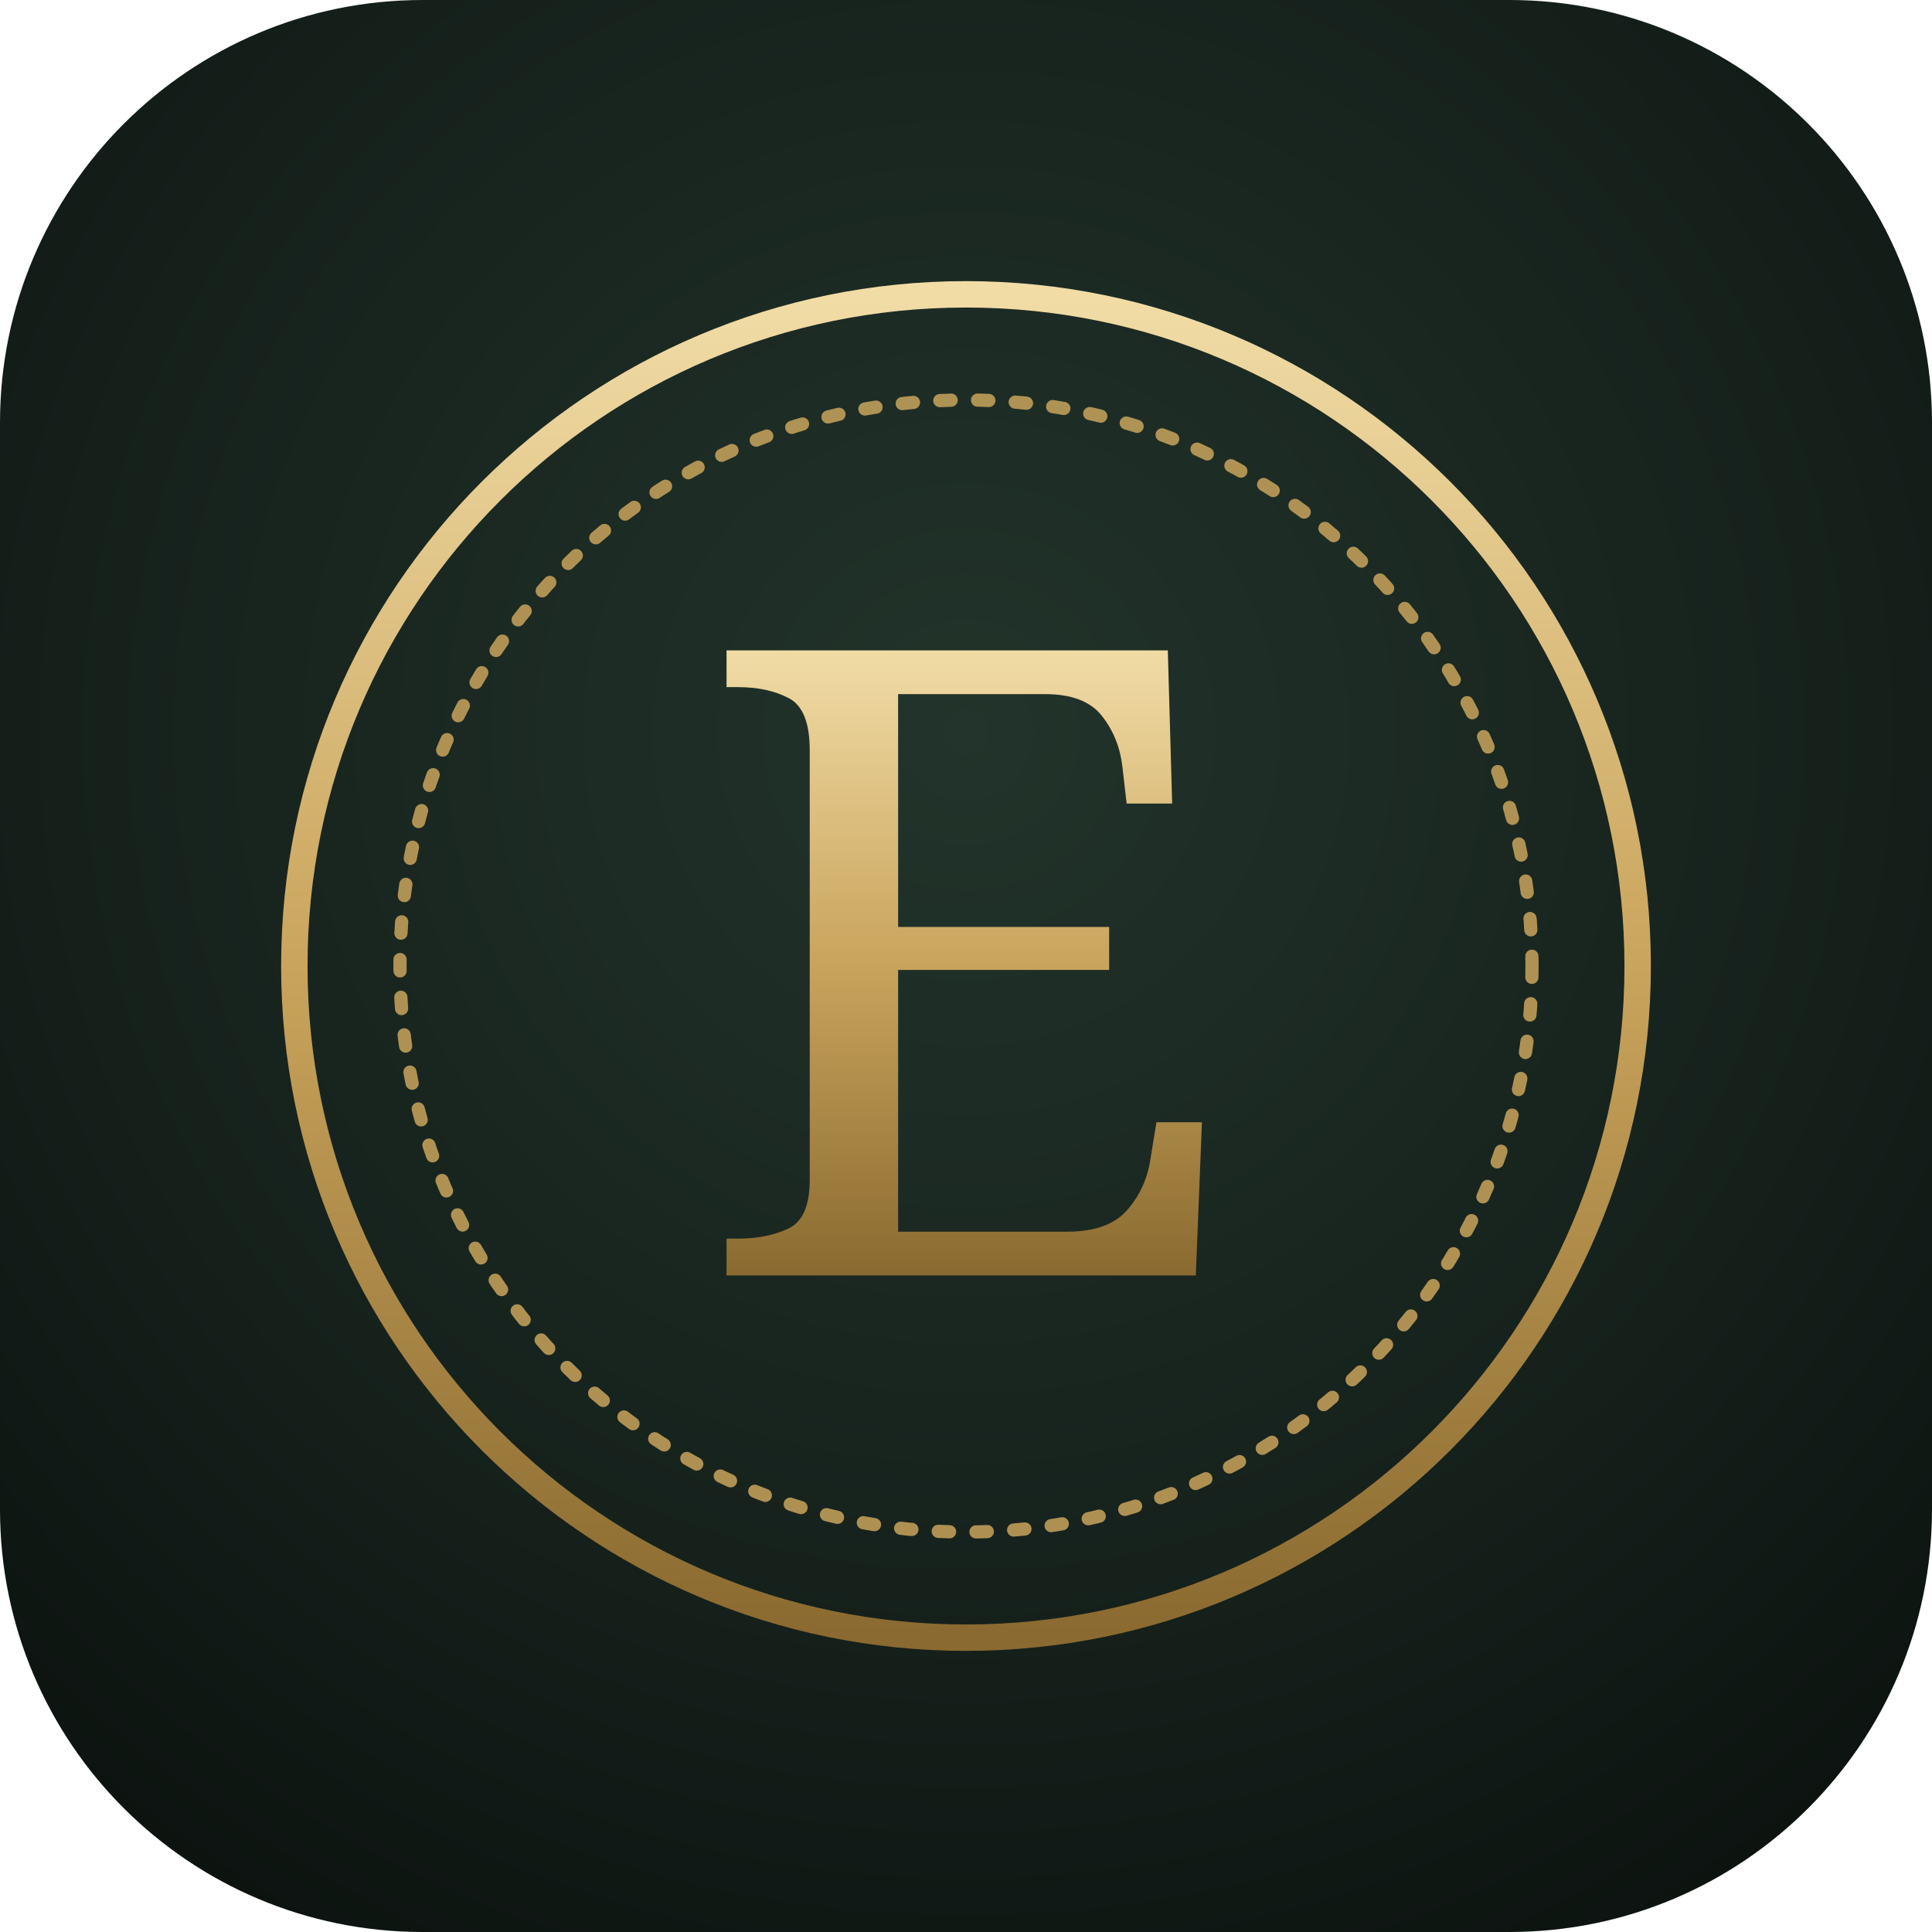
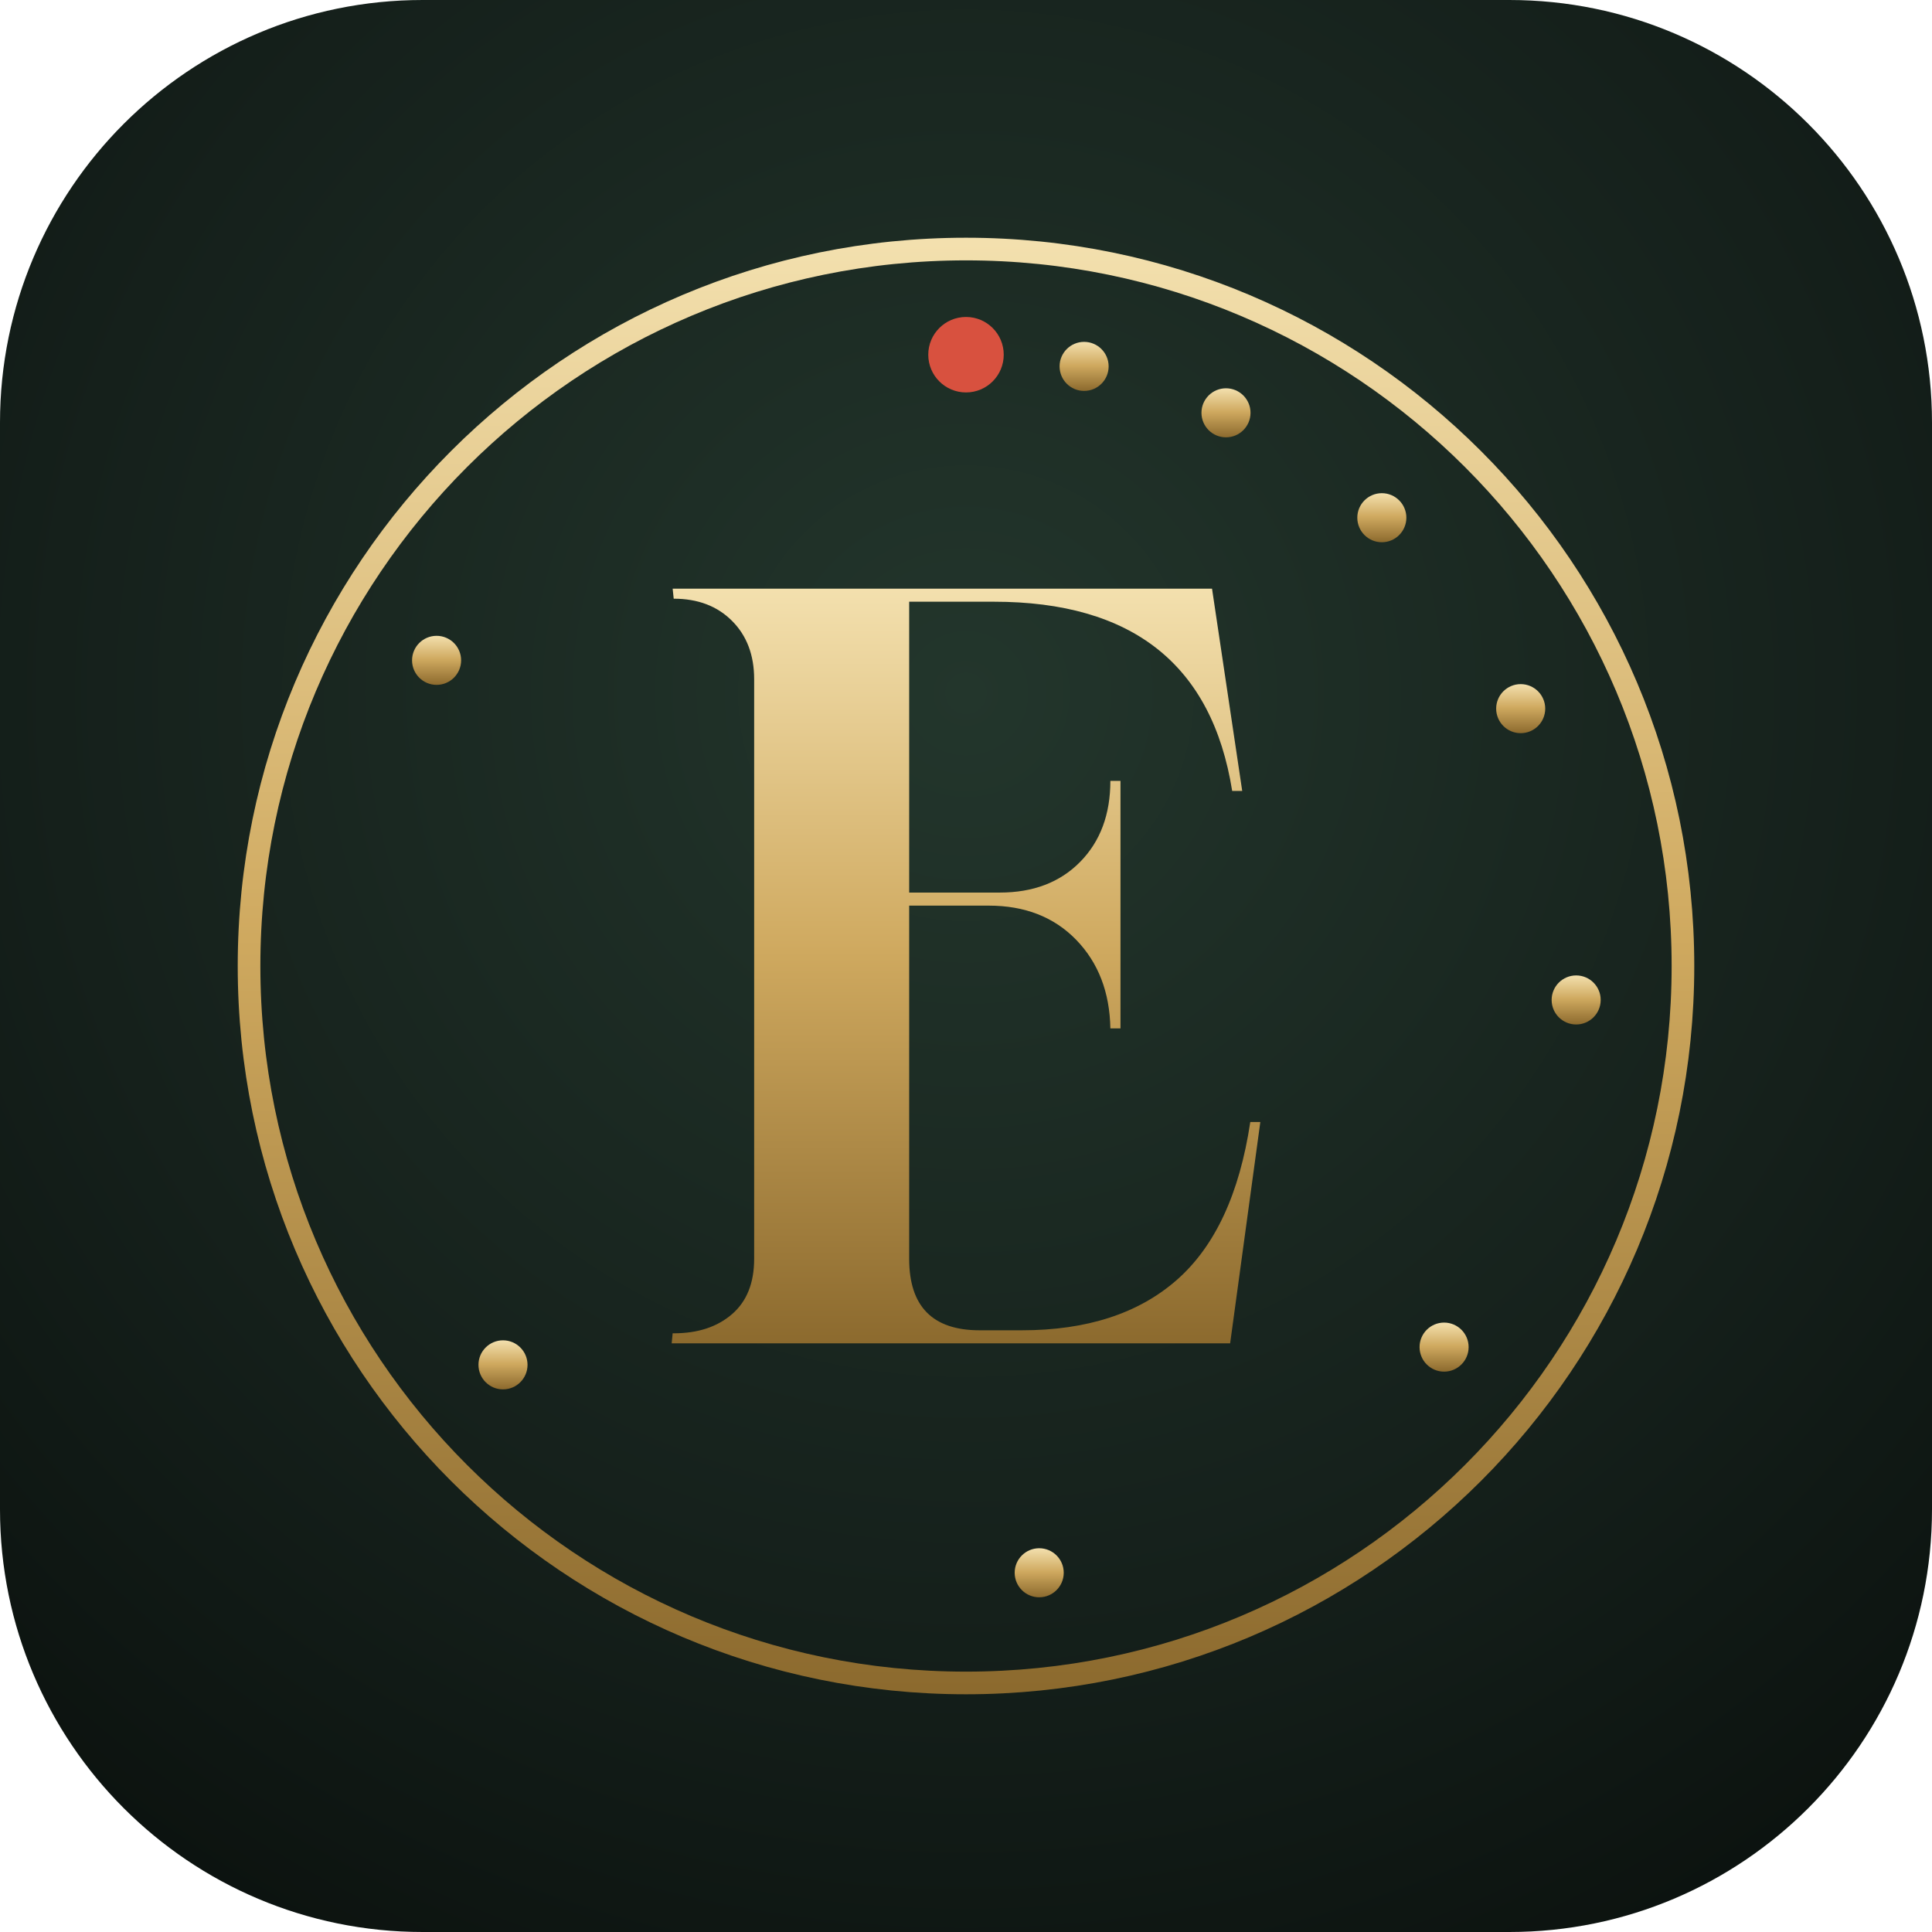
<svg xmlns="http://www.w3.org/2000/svg" viewBox="0 0 512 512">
  <defs>
-     <radialGradient id="bg" cx="50%" cy="38%" r="75%">
-       <stop offset="0" stop-color="#22342B" />
-       <stop offset=".62" stop-color="#15201B" />
-       <stop offset="1" stop-color="#0B110E" />
+     <radialGradient id="bg" cx="50%" cy="36%" r="78%">
+       <stop offset="0" stop-color="#23362C" />
+       <stop offset=".6" stop-color="#15201B" />
+       <stop offset="1" stop-color="#0A100D" />
    </radialGradient>
-     <linearGradient id="brass" x1="0" y1="0" x2="0" y2="1">
-       <stop offset="0" stop-color="#F1DCA6" />
-       <stop offset=".5" stop-color="#C9A45C" />
-       <stop offset="1" stop-color="#8A6A30" />
+     <linearGradient id="gilt" x1="0" y1="0" x2="0" y2="1">
+       <stop offset="0" stop-color="#F3E0AE" />
+       <stop offset=".48" stop-color="#CFA95F" />
+       <stop offset="1" stop-color="#8C6A2E" />
    </linearGradient>
  </defs>
  <rect width="512" height="512" rx="112" fill="url(#bg)" />
-   <circle cx="256" cy="256" r="178" fill="none" stroke="url(#brass)" stroke-width="7" />
-   <circle cx="256" cy="256" r="150" fill="none" stroke="#C9A45C" stroke-width="3.5" stroke-dasharray="3 7" stroke-linecap="round" opacity=".85" />
-   <text x="256" y="338" text-anchor="middle" font-family="Gloock, Didot, 'Bodoni 72', Georgia, serif" font-size="232" fill="url(#brass)">E</text>
+   <g transform="translate(256 256) scale(1)">
+     <circle r="190" fill="none" stroke="url(#gilt)" stroke-width="6" />
+     <circle cx="0" cy="-162" r="10" fill="#D8513F" />
+     <circle cx="31.3" cy="-158.9" r="6.5" fill="url(#gilt)" />
+     <circle cx="68.9" cy="-146.6" r="6.5" fill="url(#gilt)" />
+     <circle cx="110.2" cy="-118.8" r="6.5" fill="url(#gilt)" />
+     <circle cx="147" cy="-68.2" r="6.5" fill="url(#gilt)" />
+     <circle cx="161.7" cy="9" r="6.5" fill="url(#gilt)" />
+     <circle cx="126.7" cy="101" r="6.5" fill="url(#gilt)" />
+     <circle cx="19.4" cy="160.8" r="6.5" fill="url(#gilt)" />
+     <circle cx="-122.7" cy="105.7" r="6.5" fill="url(#gilt)" />
+     <circle cx="-140.3" cy="-81" r="6.5" fill="url(#gilt)" />
+     <path fill="url(#gilt)" transform="scale(2)" d="M-39 50 -38.87 48.67H-38.73Q-33.93 48.67 -31 46.13Q-28.07 43.6 -28.07 38.8V-38Q-28.07 -42.8 -31 -45.73Q-33.93 -48.67 -38.73 -48.67L-38.87 -50H32.6L36.6 -23.2H35.27Q31.27 -48.27 3.67 -48.27H-7.53V-9.73H4.47Q11.13 -9.73 15.13 -13.8Q19.13 -17.87 19.13 -24.53H20.47V8.27H19.13Q19 1.07 14.6 -3.47Q10.2 -8 3 -8H-7.53V38.8Q-7.53 48.27 1.8 48.27H7.4Q20.33 48.27 27.93 41.6Q35.53 34.93 37.67 20.67H39L35 50Z" />
+   </g>
</svg>
